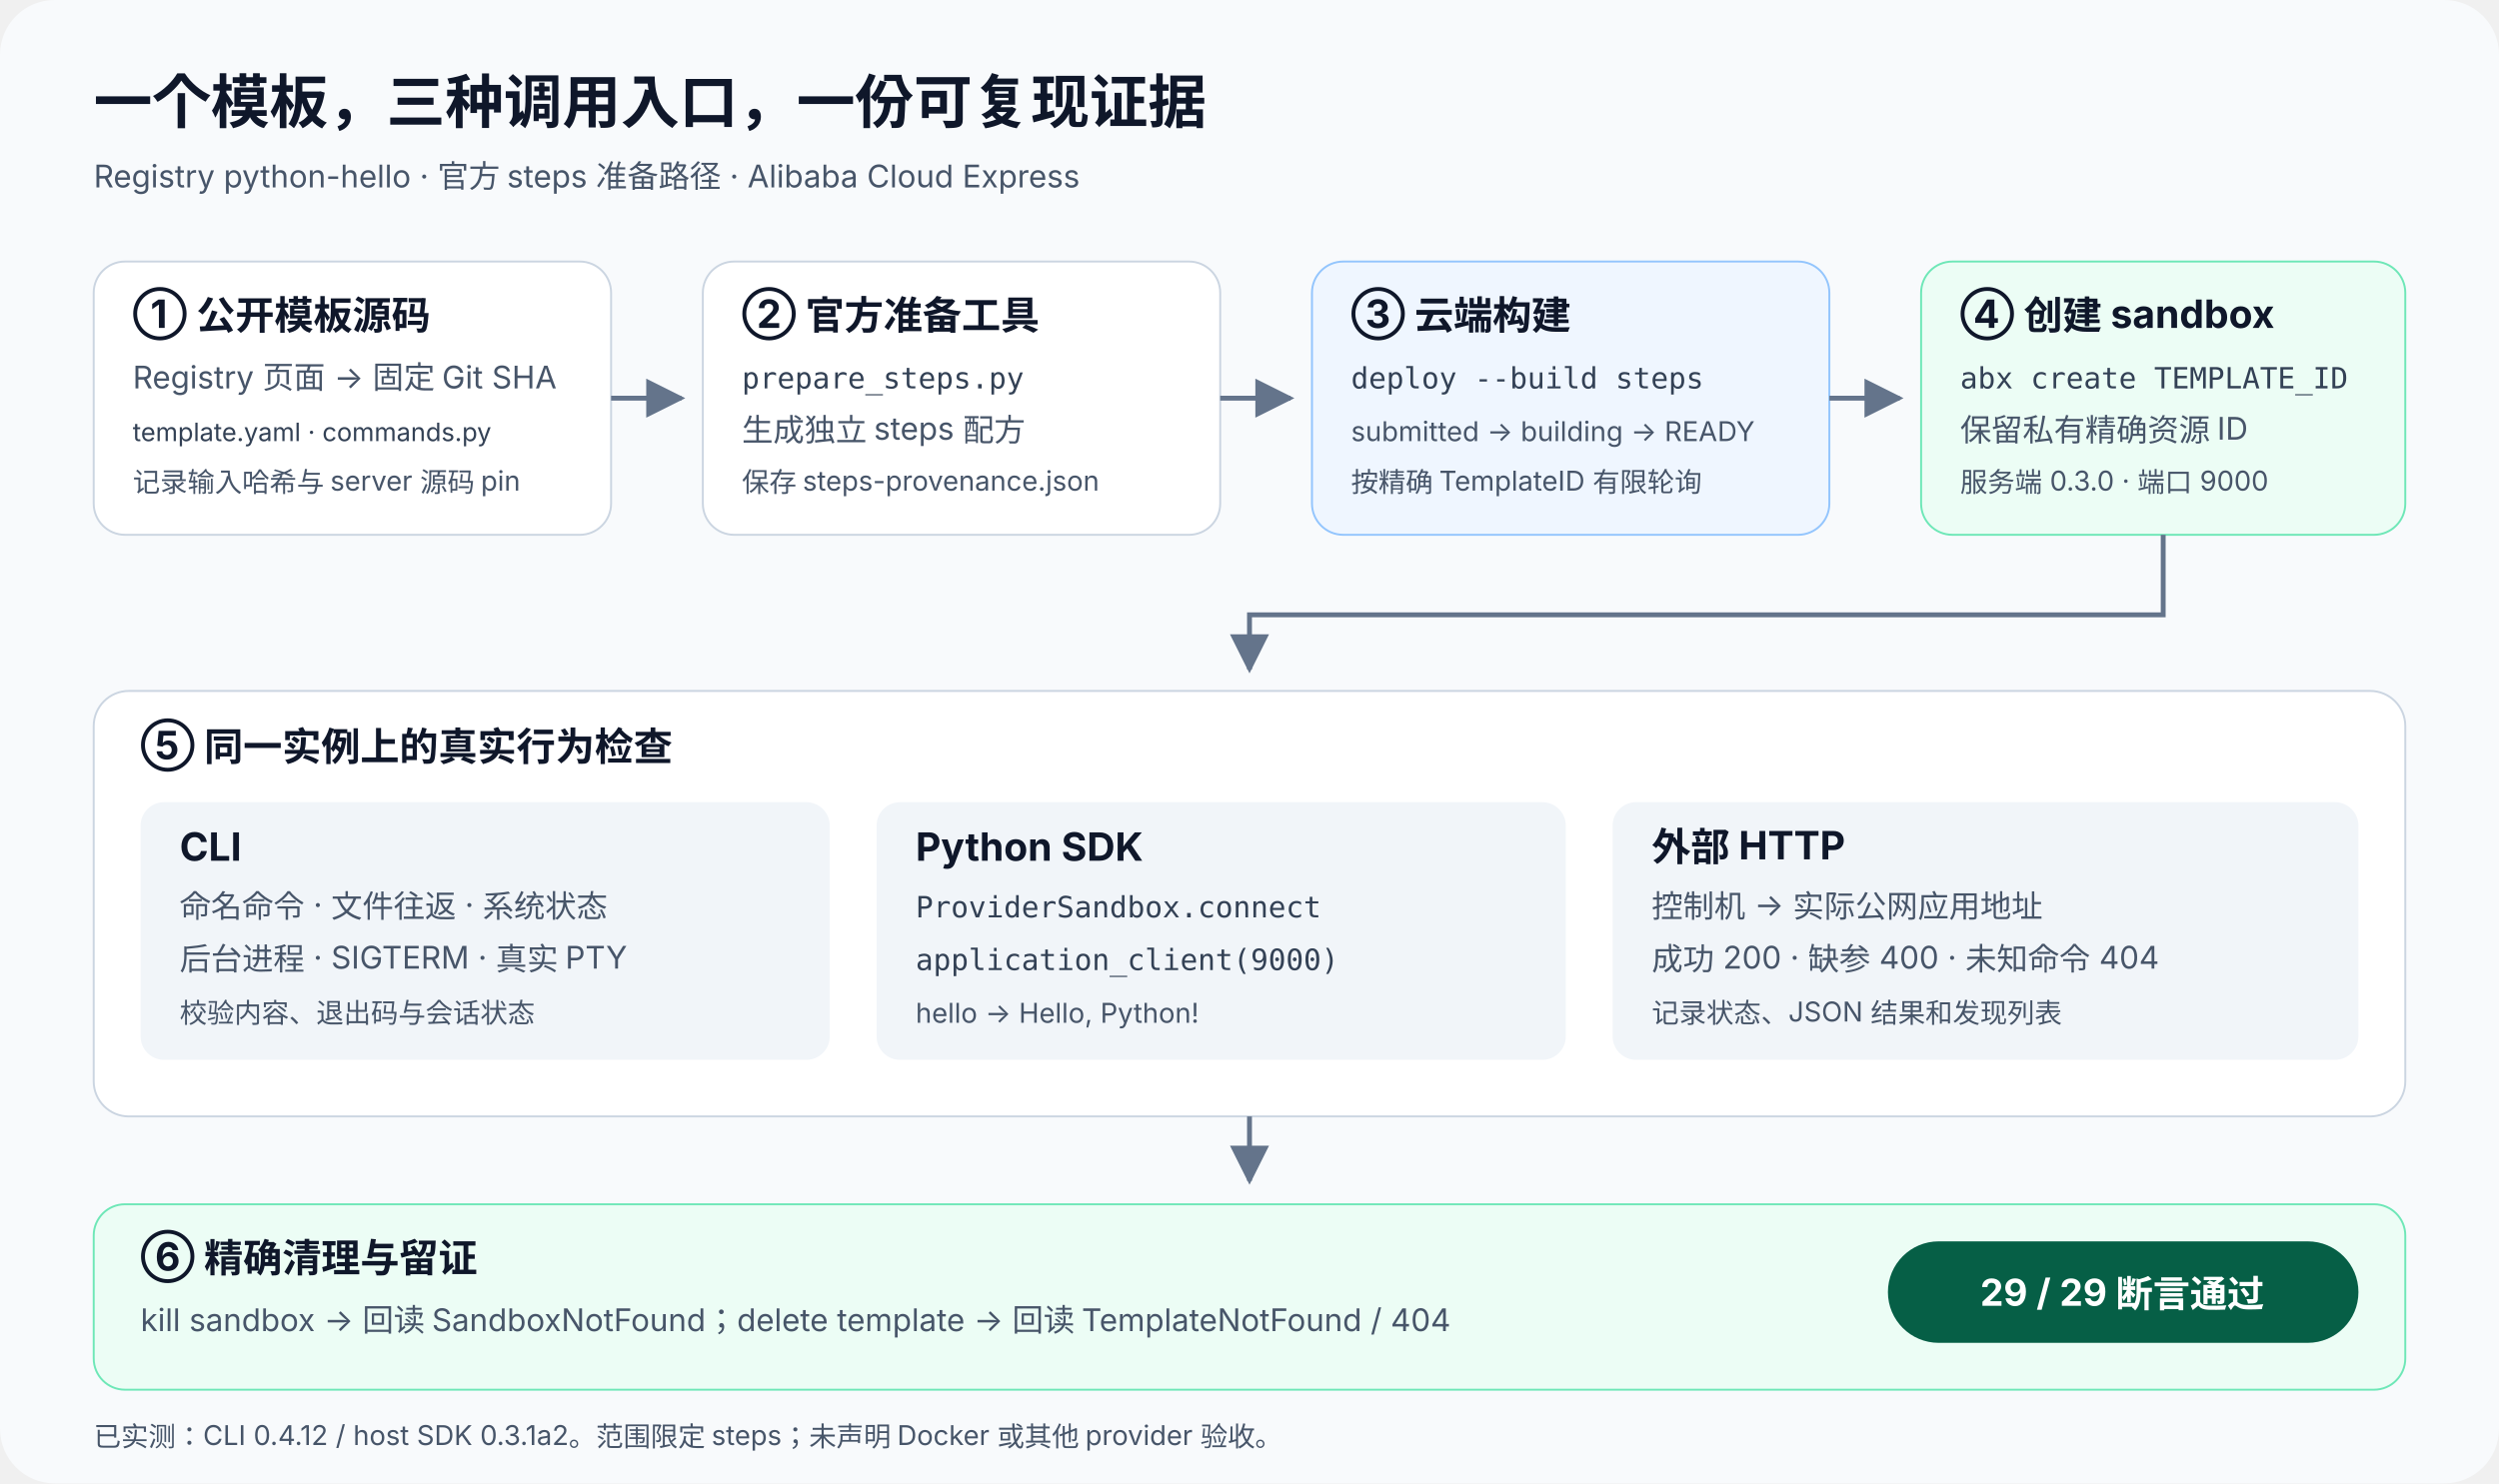
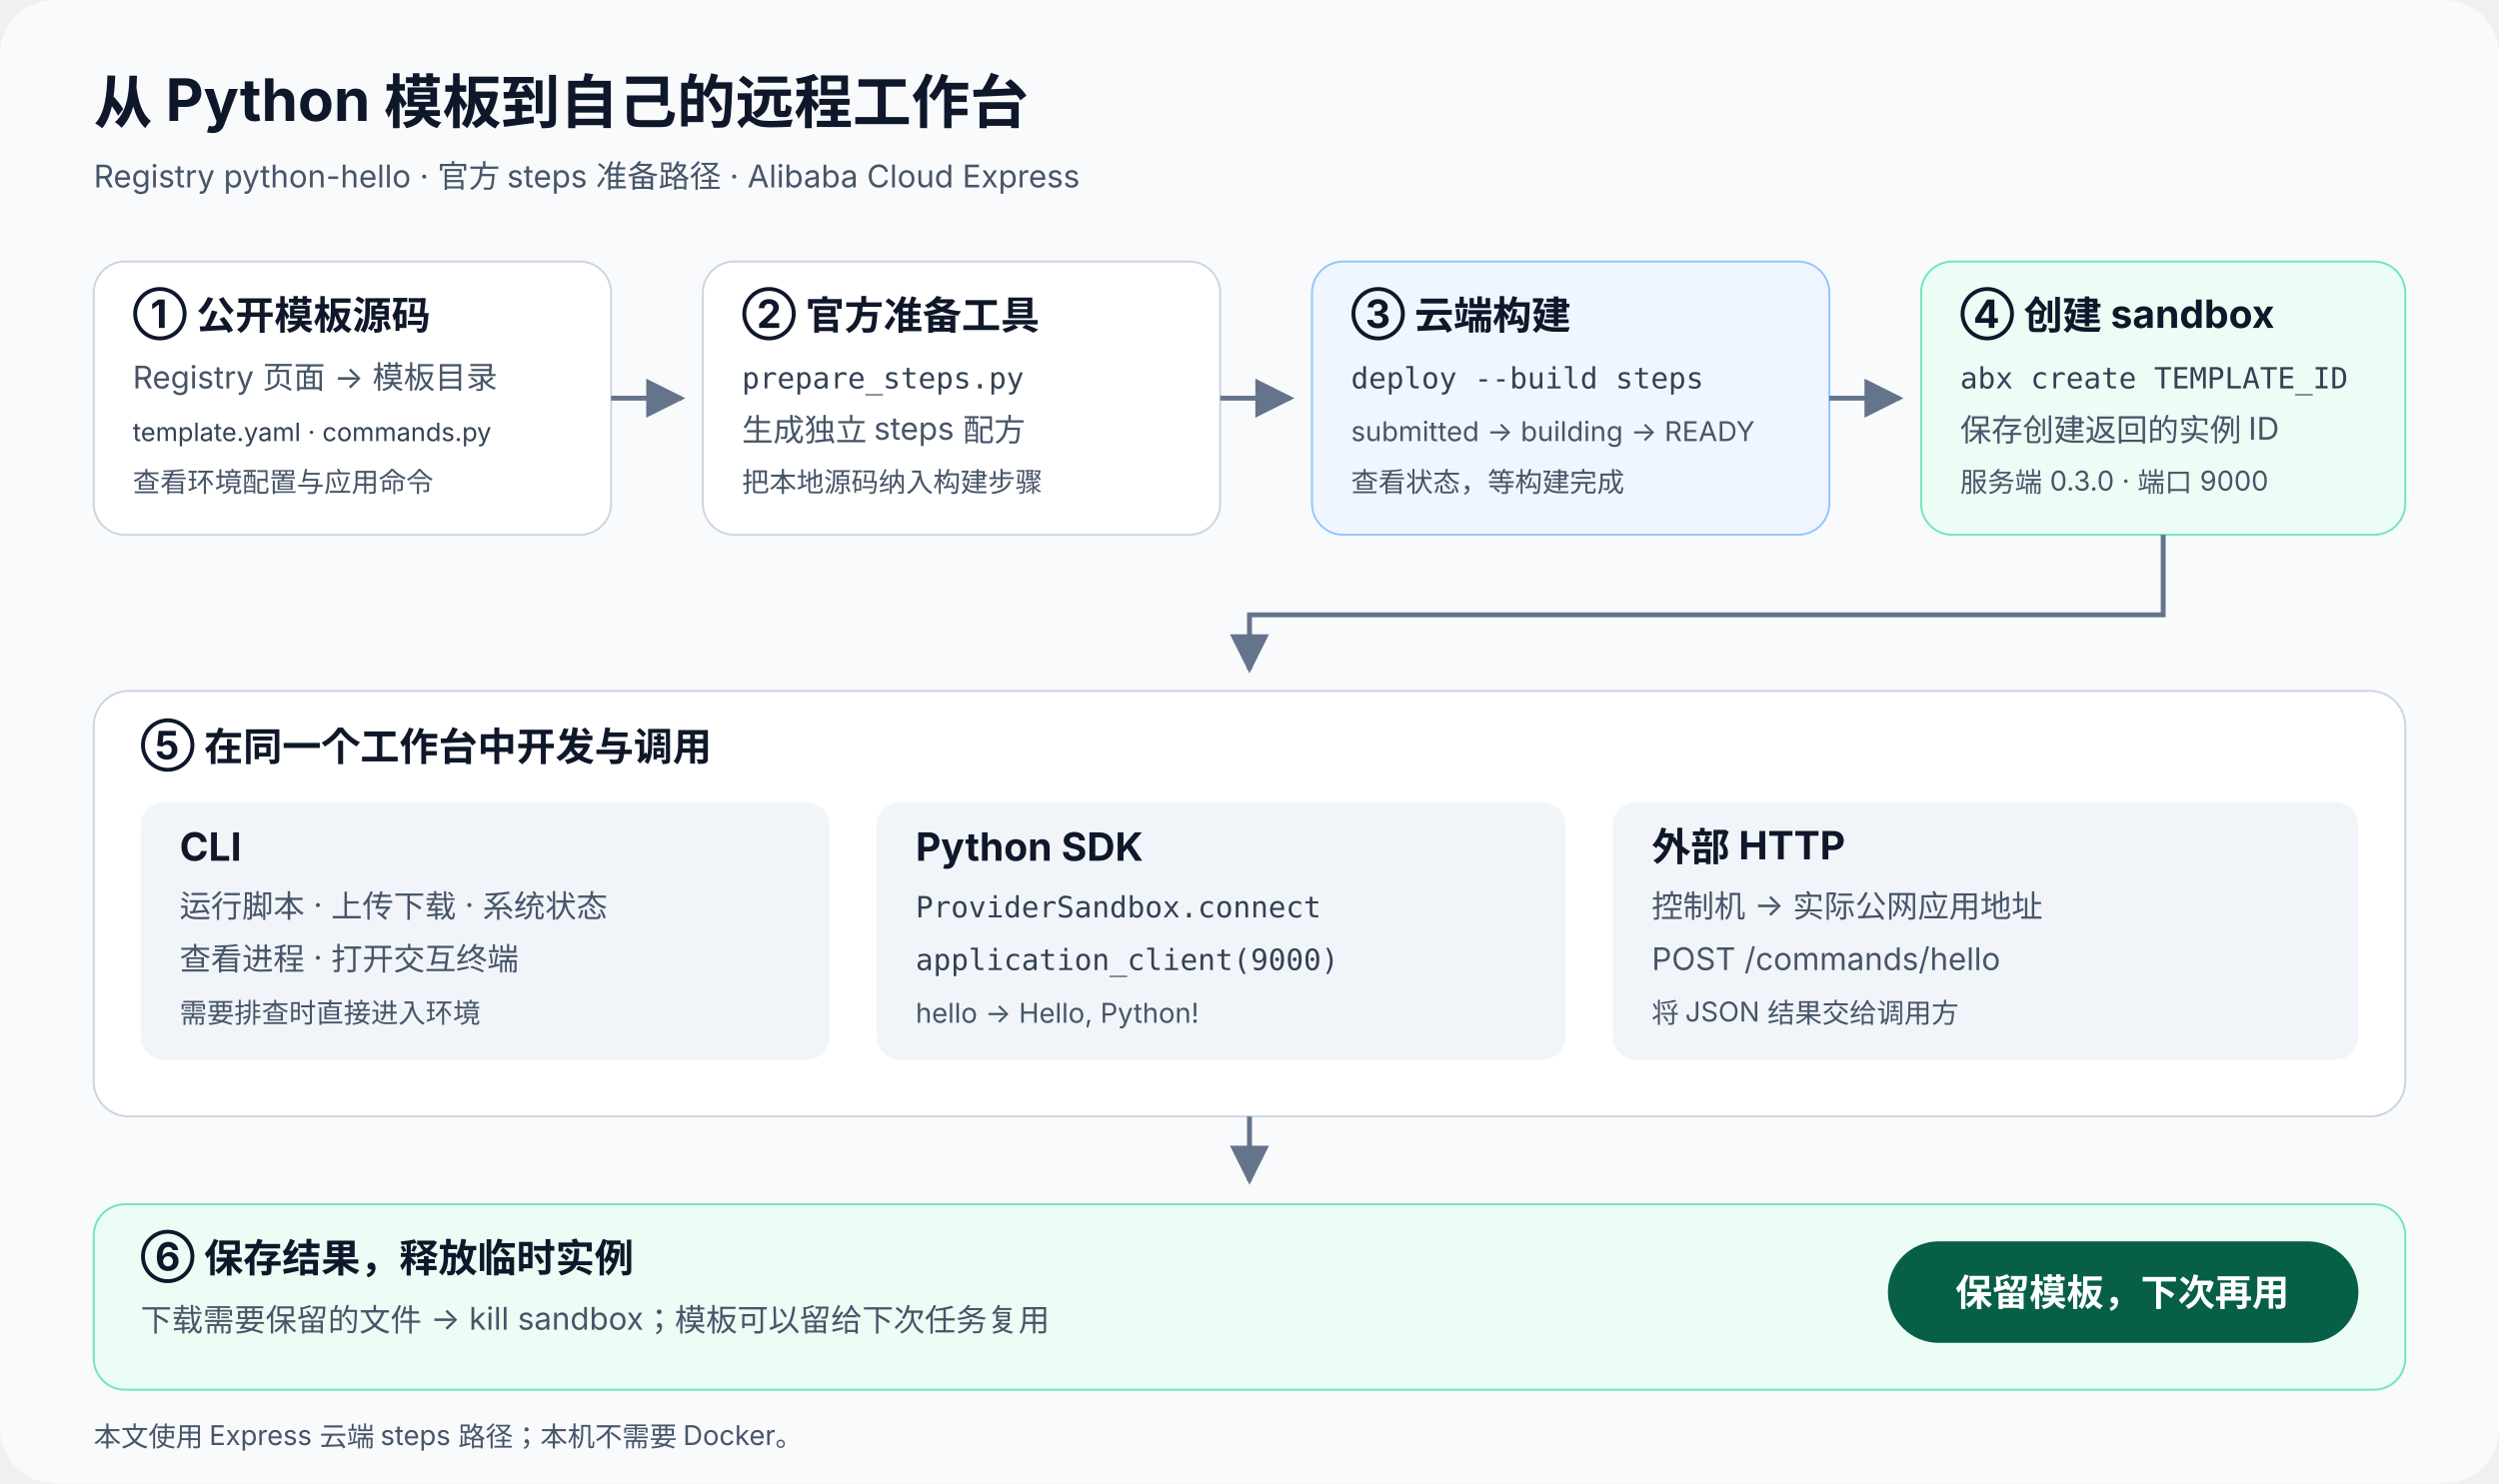
<svg xmlns="http://www.w3.org/2000/svg" width="1280" height="760" viewBox="0 0 1280 760" role="img" aria-labelledby="title desc">
  <defs>
    <marker id="arrow" viewBox="0 0 10 10" refX="9" refY="5" markerWidth="8" markerHeight="8" orient="auto">
      <path d="M0 0L10 5L0 10Z" fill="#64748b" />
    </marker>
    <style>text{font-family:system-ui,-apple-system,"Noto Sans SC","Microsoft YaHei",sans-serif}.h{font-size:20px;font-weight:650;fill:#0f172a}.b{font-size:16px;fill:#475569}.s{font-size:14px;fill:#475569}.c{font-family:ui-monospace,monospace;font-size:15px;fill:#334155}.l{fill:none;stroke:#64748b;stroke-width:2.5;marker-end:url(#arrow)}</style>
  </defs>
  <rect width="1280" height="760" rx="28" fill="#f8fafc" />
-   <text x="48" y="63" font-size="30" font-weight="700" fill="#0f172a">一个模板，三种调用入口，一份可复现证据</text>
+   <text x="48" y="63" font-size="30" font-weight="700" fill="#0f172a">从 Python 模板到自己的远程工作台</text>
  <text x="48" y="96" class="b">Registry python-hello · 官方 steps 准备路径 · Alibaba Cloud Express</text>
  <rect x="48" y="134" width="265" height="140" rx="16" fill="white" stroke="#cbd5e1" />
  <text x="68" y="168" class="h">① 公开模板源码</text>
-   <text x="68" y="199" class="b">Registry 页面 → 固定 Git SHA</text>
+   <text x="68" y="199" class="b">Registry 页面 → 模板目录</text>
  <text x="68" y="226" font-size="13" fill="#334155">template.yaml · commands.py</text>
-   <text x="68" y="252" class="s">记录输入哈希与 server 源码 pin</text>
+   <text x="68" y="252" class="s">查看环境配置与应用命令</text>
  <path d="M313 204H349" class="l" />
  <rect x="360" y="134" width="265" height="140" rx="16" fill="white" stroke="#cbd5e1" />
  <text x="380" y="168" class="h">② 官方准备工具</text>
  <text x="380" y="199" class="c">prepare_steps.py</text>
  <text x="380" y="226" class="b">生成独立 steps 配方</text>
-   <text x="380" y="252" class="s">保存 steps-provenance.json</text>
+   <text x="380" y="252" class="s">把本地源码纳入构建步骤</text>
  <path d="M625 204H661" class="l" />
  <rect x="672" y="134" width="265" height="140" rx="16" fill="#eff6ff" stroke="#93c5fd" />
  <text x="692" y="168" class="h">③ 云端构建</text>
  <text x="692" y="199" class="c">deploy --build steps</text>
  <text x="692" y="226" font-size="14" fill="#475569">submitted → building → READY</text>
-   <text x="692" y="252" class="s">按精确 TemplateID 有限轮询</text>
+   <text x="692" y="252" class="s">查看状态，等构建完成</text>
  <path d="M937 204H973" class="l" />
  <rect x="984" y="134" width="248" height="140" rx="16" fill="#ecfdf5" stroke="#6ee7b7" />
  <text x="1004" y="168" class="h">④ 创建 sandbox</text>
  <text x="1004" y="199" class="c">abx create TEMPLATE_ID</text>
-   <text x="1004" y="226" class="b">保留私有精确资源 ID</text>
+   <text x="1004" y="226" class="b">保存创建返回的实例 ID</text>
  <text x="1004" y="252" class="s">服务端 0.3.0 · 端口 9000</text>
  <path d="M1108 274V315H640V343" class="l" />
  <rect x="48" y="354" width="1184" height="218" rx="18" fill="white" stroke="#cbd5e1" />
-   <text x="72" y="389" class="h">⑤ 同一实例上的真实行为检查</text>
+   <text x="72" y="389" class="h">⑤ 在同一个工作台中开发与调用</text>
  <rect x="72" y="411" width="353" height="132" rx="12" fill="#f1f5f9" />
  <text x="92" y="441" class="h">CLI</text>
-   <text x="92" y="470" class="b">命名命令 · 文件往返 · 系统状态</text>
-   <text x="92" y="497" class="b">后台进程 · SIGTERM · 真实 PTY</text>
-   <text x="92" y="524" class="s">校验内容、退出码与会话状态</text>
+   <text x="92" y="470" class="b">运行脚本 · 上传下载 · 系统状态</text>
+   <text x="92" y="497" class="b">查看进程 · 打开交互终端</text>
+   <text x="92" y="524" class="s">需要排查时直接进入环境</text>
  <rect x="449" y="411" width="353" height="132" rx="12" fill="#f1f5f9" />
  <text x="469" y="441" class="h">Python SDK</text>
  <text x="469" y="470" class="c">ProviderSandbox.connect</text>
  <text x="469" y="497" class="c">application_client(9000)</text>
  <text x="469" y="524" class="s">hello → Hello, Python!</text>
  <rect x="826" y="411" width="382" height="132" rx="12" fill="#f1f5f9" />
  <text x="846" y="441" class="h">外部 HTTP</text>
  <text x="846" y="470" class="b">控制机 → 实际公网应用地址</text>
-   <text x="846" y="497" class="b">成功 200 · 缺参 400 · 未知命令 404</text>
-   <text x="846" y="524" class="s">记录状态、JSON 结果和发现列表</text>
+   <text x="846" y="497" class="b">POST /commands/hello</text>
+   <text x="846" y="524" class="s">将 JSON 结果交给调用方</text>
  <path d="M640 572V605" class="l" />
  <rect x="48" y="617" width="1184" height="95" rx="16" fill="#ecfdf5" stroke="#6ee7b7" />
-   <text x="72" y="651" class="h">⑥ 精确清理与留证</text>
-   <text x="72" y="682" class="b">kill sandbox → 回读 SandboxNotFound；delete template → 回读 TemplateNotFound / 404</text>
+   <text x="72" y="651" class="h">⑥ 保存结果，释放临时实例</text>
+   <text x="72" y="682" class="b">下载需要保留的文件 → kill sandbox；模板可以留给下次任务复用</text>
  <rect x="967" y="636" width="241" height="52" rx="26" fill="#065f46" />
-   <text x="1087" y="669" text-anchor="middle" font-size="19" font-weight="650" fill="white">29 / 29 断言通过</text>
-   <text x="48" y="741" class="s">已实测：CLI 0.4.12 / host SDK 0.3.1a2。范围限定 steps；未声明 Docker 或其他 provider 验收。</text>
+   <text x="1087" y="669" text-anchor="middle" font-size="19" font-weight="650" fill="white">保留模板，下次再用</text>
+   <text x="48" y="741" class="s">本文使用 Express 云端 steps 路径；本机不需要 Docker。</text>
</svg>
